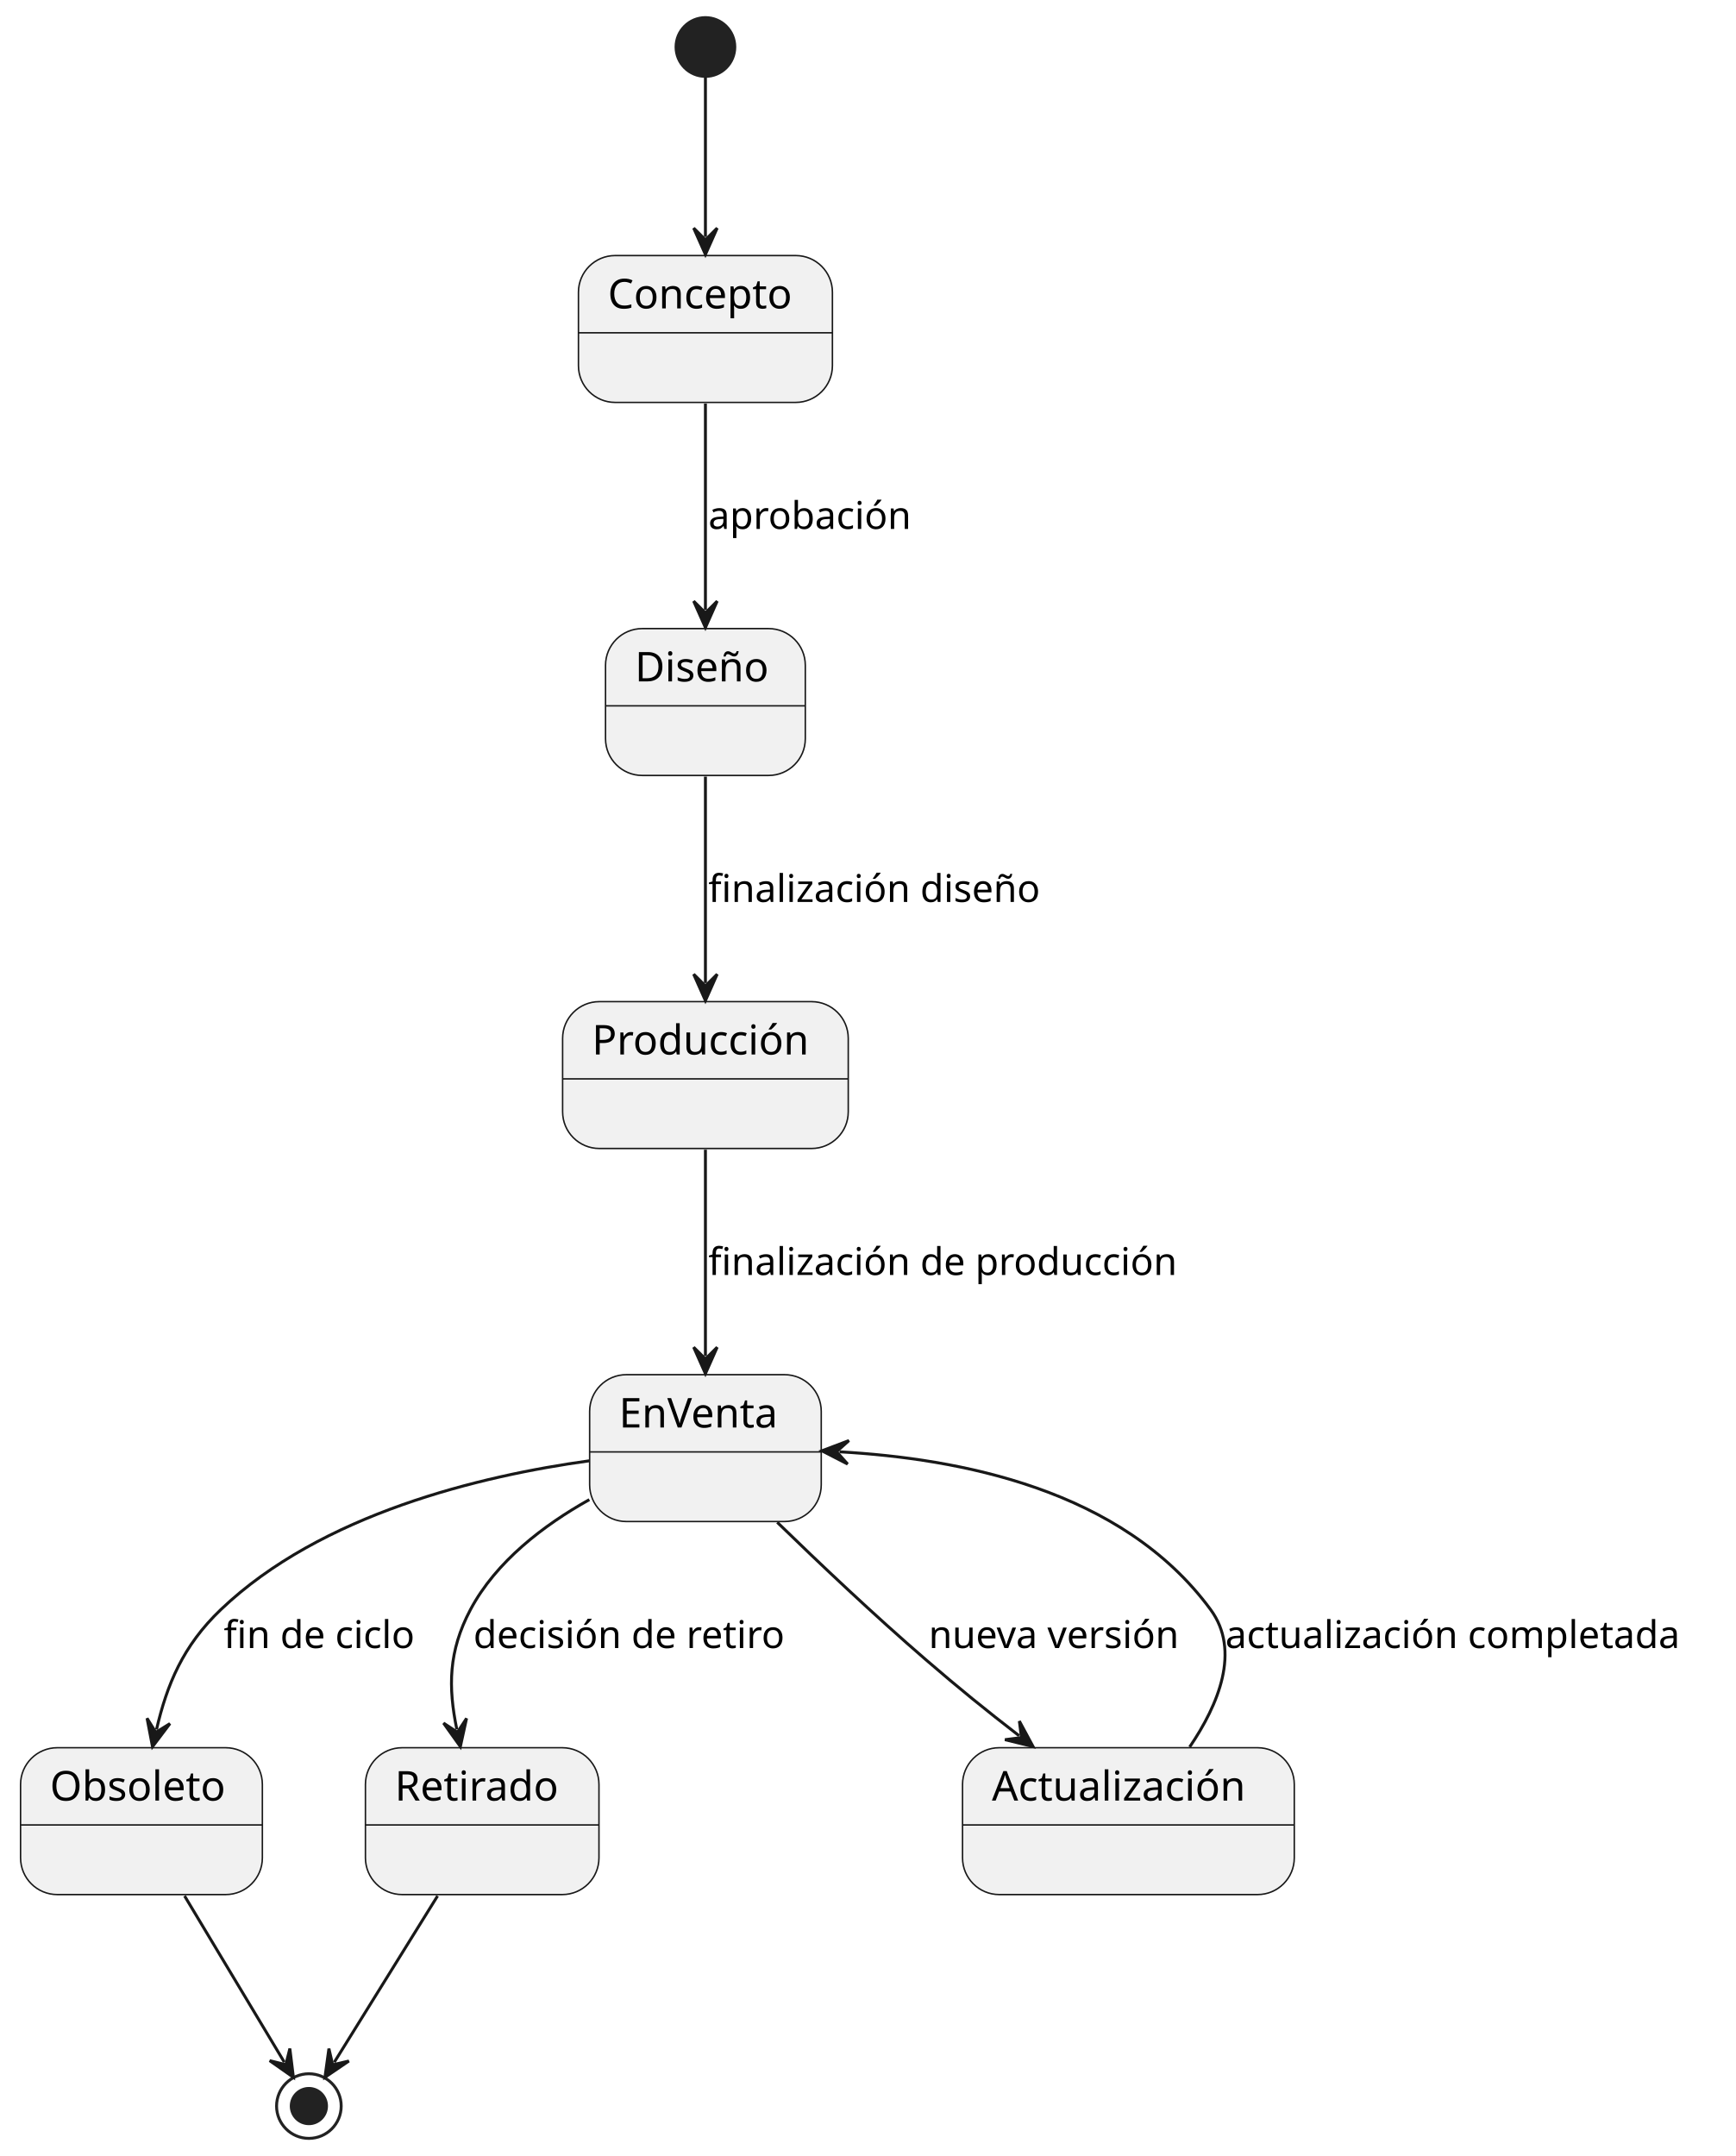
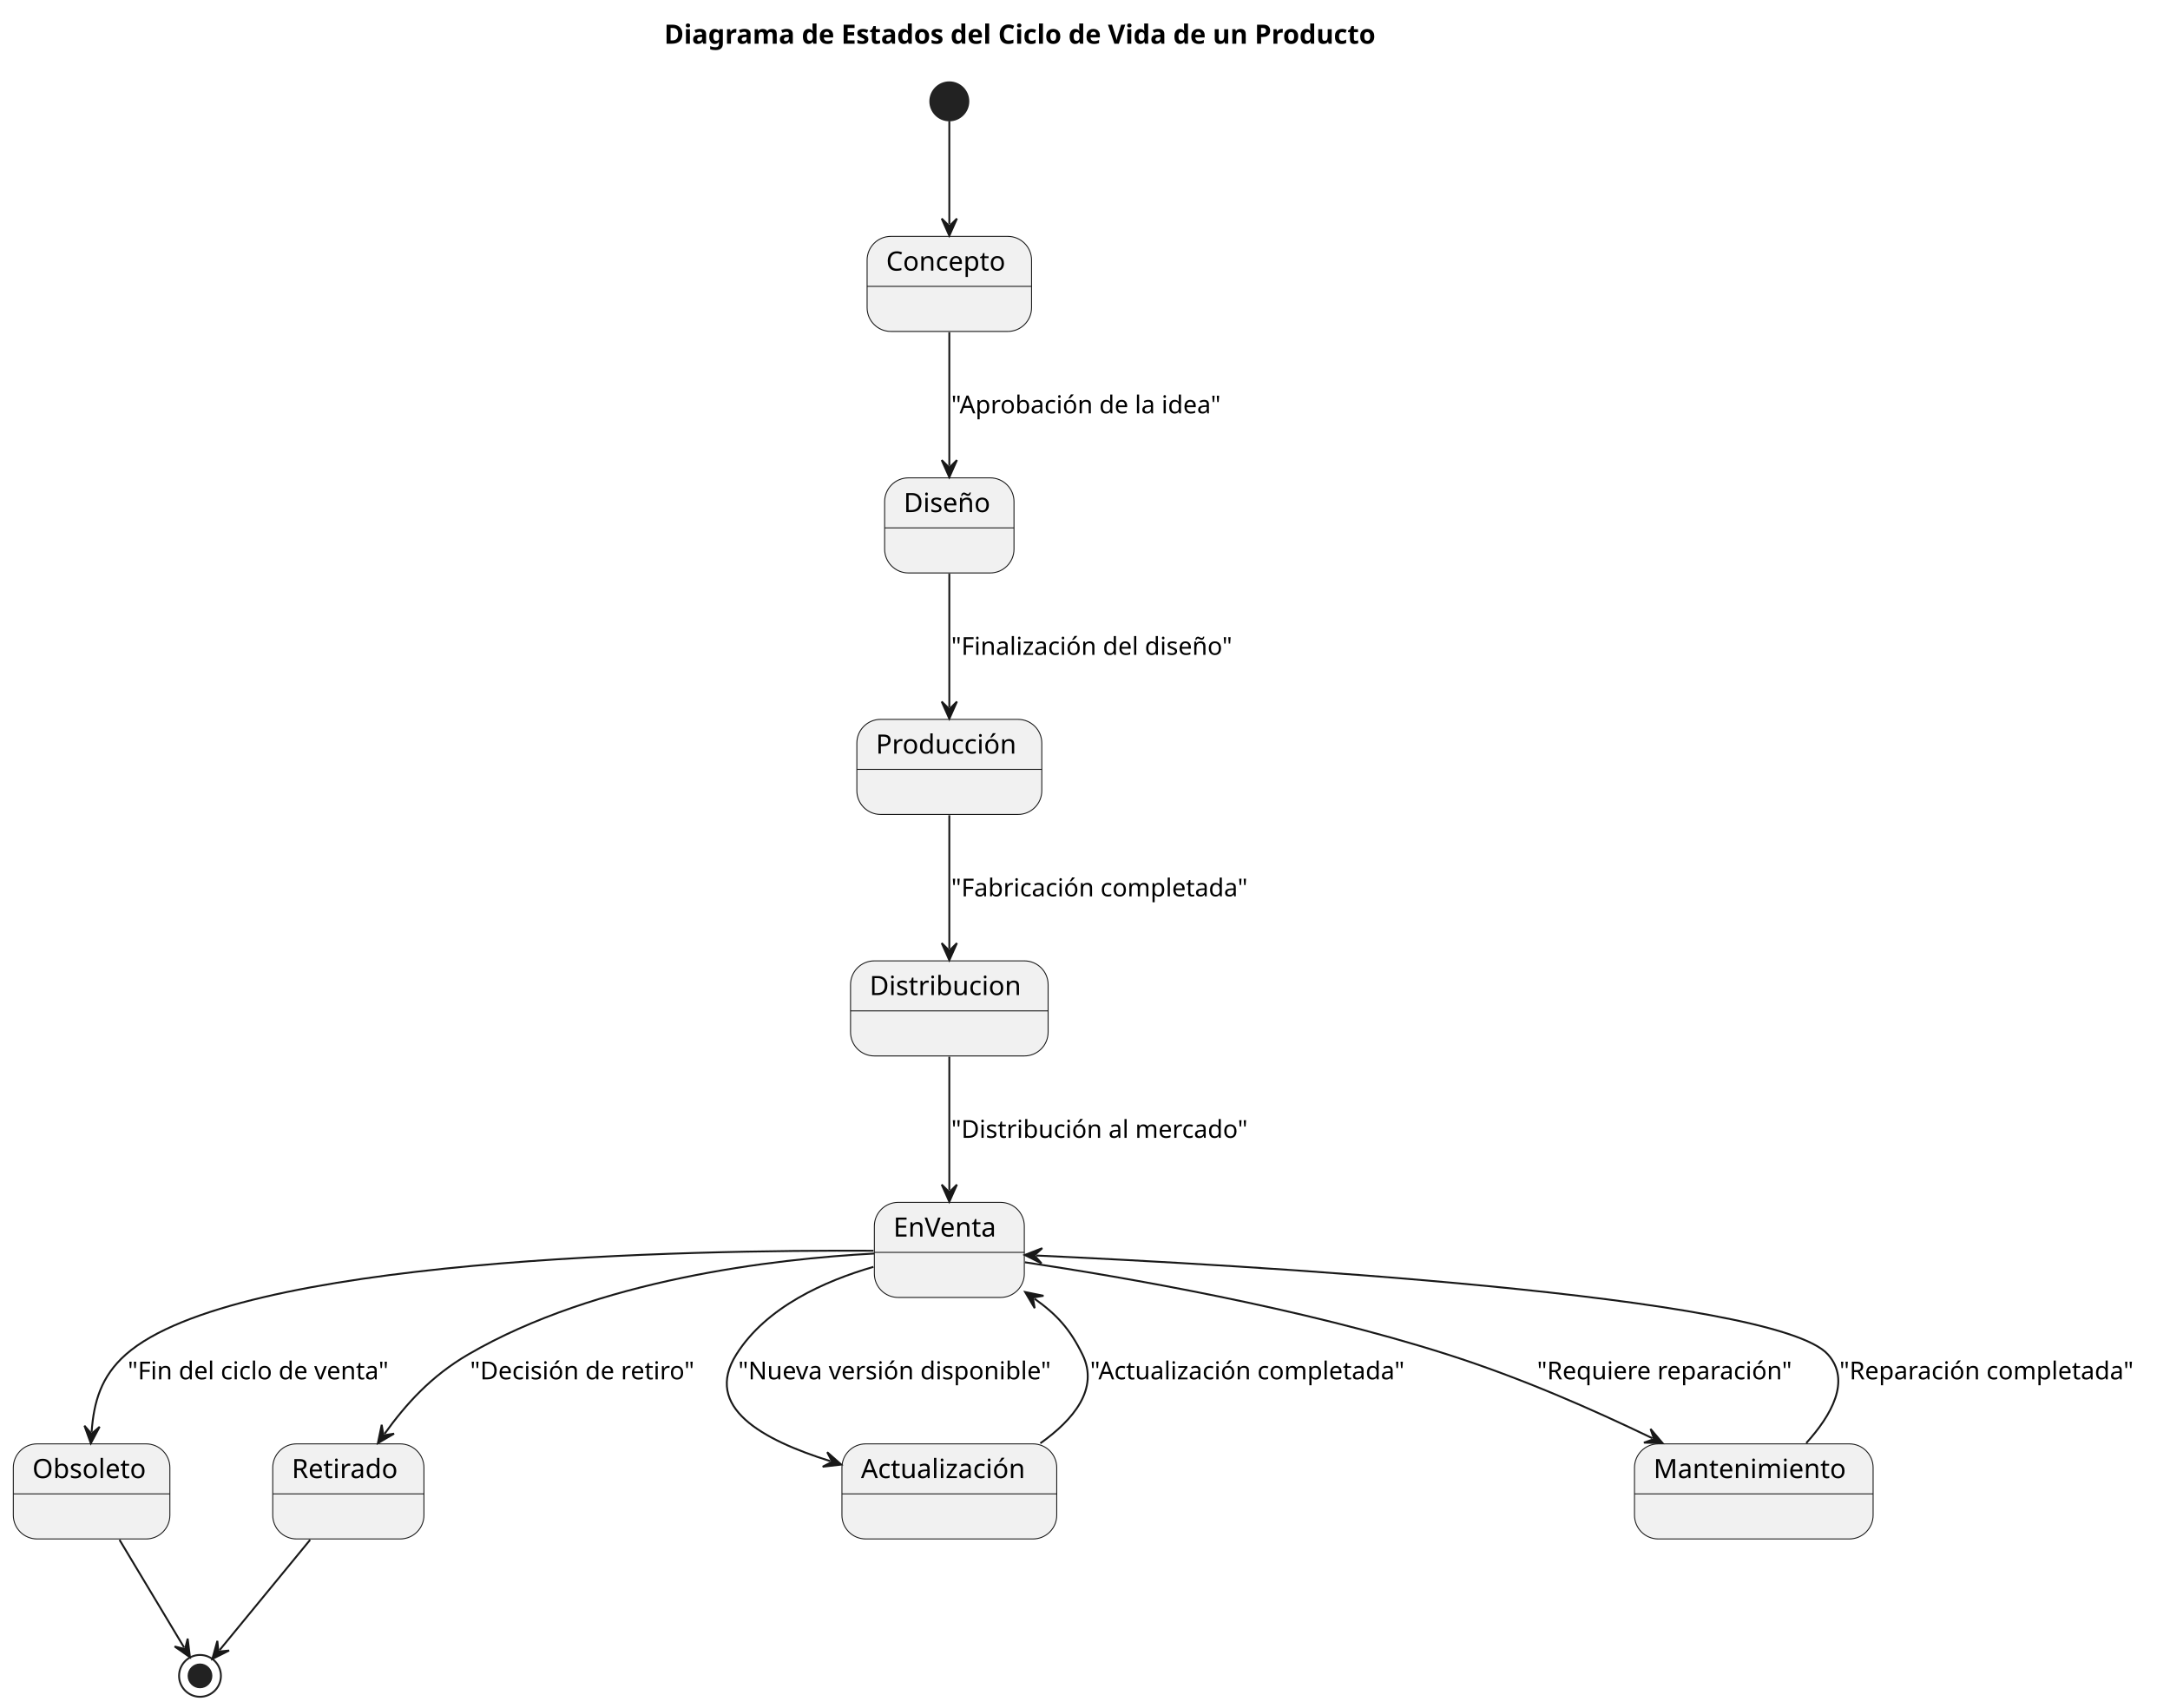
- <svg xmlns="http://www.w3.org/2000/svg" contentStyleType="text/css" height="734px" preserveAspectRatio="none" style="width:591px;height:734px;background:#FFFFFF;" version="1.1" viewBox="0 0 591 734" width="591px" zoomAndPan="magnify">
+ <svg xmlns="http://www.w3.org/2000/svg" contentStyleType="text/css" height="898px" preserveAspectRatio="none" style="width:1141px;height:898px;background:#FFFFFF;" version="1.1" viewBox="0 0 1141 898" width="1141px" zoomAndPan="magnify">
  <defs />
  <g>
-     <ellipse cx="240.16" cy="16" fill="#222222" rx="10" ry="10" style="stroke:#222222;stroke-width:1.0;" />
+     <text fill="#000000" font-family="sans-serif" font-size="14" font-weight="bold" lengthAdjust="spacing" textLength="429.222" x="349.225" y="22.995">Diagrama de Estados del Ciclo de Vida de un Producto</text>
+     <ellipse cx="499.16" cy="53.297" fill="#222222" rx="10" ry="10" style="stroke:#222222;stroke-width:1.0;" />
    <g id="Concepto">
-       <rect fill="#F1F1F1" height="50" rx="12.5" ry="12.5" style="stroke:#181818;stroke-width:0.5;" width="86.466" x="196.93" y="87" />
-       <line style="stroke:#181818;stroke-width:0.5;" x1="196.93" x2="283.396" y1="113.297" y2="113.297" />
-       <text fill="#000000" font-family="sans-serif" font-size="14" lengthAdjust="spacing" textLength="66.466" x="206.93" y="104.995">Concepto</text>
+       <rect fill="#F1F1F1" height="50" rx="12.5" ry="12.5" style="stroke:#181818;stroke-width:0.5;" width="86.466" x="455.93" y="124.297" />
+       <line style="stroke:#181818;stroke-width:0.5;" x1="455.93" x2="542.396" y1="150.594" y2="150.594" />
+       <text fill="#000000" font-family="sans-serif" font-size="14" lengthAdjust="spacing" textLength="66.466" x="465.93" y="142.292">Concepto</text>
    </g>
    <g id="Diseño">
-       <rect fill="#F1F1F1" height="50" rx="12.5" ry="12.5" style="stroke:#181818;stroke-width:0.5;" width="68.016" x="206.15" y="214" />
-       <line style="stroke:#181818;stroke-width:0.5;" x1="206.15" x2="274.166" y1="240.297" y2="240.297" />
-       <text fill="#000000" font-family="sans-serif" font-size="14" lengthAdjust="spacing" textLength="48.016" x="216.15" y="231.995">Diseño</text>
+       <rect fill="#F1F1F1" height="50" rx="12.5" ry="12.5" style="stroke:#181818;stroke-width:0.5;" width="68.016" x="465.15" y="251.297" />
+       <line style="stroke:#181818;stroke-width:0.5;" x1="465.15" x2="533.166" y1="277.594" y2="277.594" />
+       <text fill="#000000" font-family="sans-serif" font-size="14" lengthAdjust="spacing" textLength="48.016" x="475.15" y="269.292">Diseño</text>
    </g>
    <g id="Producción">
-       <rect fill="#F1F1F1" height="50" rx="12.5" ry="12.5" style="stroke:#181818;stroke-width:0.5;" width="97.246" x="191.54" y="341" />
-       <line style="stroke:#181818;stroke-width:0.5;" x1="191.54" x2="288.786" y1="367.297" y2="367.297" />
-       <text fill="#000000" font-family="sans-serif" font-size="14" lengthAdjust="spacing" textLength="77.246" x="201.54" y="358.995">Producción</text>
+       <rect fill="#F1F1F1" height="50" rx="12.5" ry="12.5" style="stroke:#181818;stroke-width:0.5;" width="97.246" x="450.54" y="378.297" />
+       <line style="stroke:#181818;stroke-width:0.5;" x1="450.54" x2="547.786" y1="404.594" y2="404.594" />
+       <text fill="#000000" font-family="sans-serif" font-size="14" lengthAdjust="spacing" textLength="77.246" x="460.54" y="396.292">Producción</text>
+     </g>
+     <g id="Distribucion">
+       <rect fill="#F1F1F1" height="50" rx="12.5" ry="12.5" style="stroke:#181818;stroke-width:0.5;" width="103.884" x="447.22" y="505.297" />
+       <line style="stroke:#181818;stroke-width:0.5;" x1="447.22" x2="551.104" y1="531.594" y2="531.594" />
+       <text fill="#000000" font-family="sans-serif" font-size="14" lengthAdjust="spacing" textLength="83.884" x="457.22" y="523.292">Distribucion</text>
    </g>
    <g id="EnVenta">
-       <rect fill="#F1F1F1" height="50" rx="12.5" ry="12.5" style="stroke:#181818;stroke-width:0.5;" width="78.851" x="200.74" y="468" />
-       <line style="stroke:#181818;stroke-width:0.5;" x1="200.74" x2="279.591" y1="494.297" y2="494.297" />
-       <text fill="#000000" font-family="sans-serif" font-size="14" lengthAdjust="spacing" textLength="58.851" x="210.74" y="485.995">EnVenta</text>
+       <rect fill="#F1F1F1" height="50" rx="12.5" ry="12.5" style="stroke:#181818;stroke-width:0.5;" width="78.851" x="459.74" y="632.297" />
+       <line style="stroke:#181818;stroke-width:0.5;" x1="459.74" x2="538.591" y1="658.594" y2="658.594" />
+       <text fill="#000000" font-family="sans-serif" font-size="14" lengthAdjust="spacing" textLength="58.851" x="469.74" y="650.292">EnVenta</text>
    </g>
    <g id="Obsoleto">
-       <rect fill="#F1F1F1" height="50" rx="12.5" ry="12.5" style="stroke:#181818;stroke-width:0.5;" width="82.323" x="7" y="595" />
-       <line style="stroke:#181818;stroke-width:0.5;" x1="7" x2="89.323" y1="621.297" y2="621.297" />
-       <text fill="#000000" font-family="sans-serif" font-size="14" lengthAdjust="spacing" textLength="62.323" x="17" y="612.995">Obsoleto</text>
+       <rect fill="#F1F1F1" height="50" rx="12.5" ry="12.5" style="stroke:#181818;stroke-width:0.5;" width="82.323" x="7" y="759.297" />
+       <line style="stroke:#181818;stroke-width:0.5;" x1="7" x2="89.323" y1="785.594" y2="785.594" />
+       <text fill="#000000" font-family="sans-serif" font-size="14" lengthAdjust="spacing" textLength="62.323" x="17" y="777.292">Obsoleto</text>
    </g>
-     <ellipse cx="105.16" cy="717" fill="none" rx="11" ry="11" style="stroke:#222222;stroke-width:1.0;" />
-     <ellipse cx="105.16" cy="717" fill="#222222" rx="6" ry="6" style="stroke:#222222;stroke-width:1.0;" />
+     <ellipse cx="105.16" cy="881.297" fill="none" rx="11" ry="11" style="stroke:#222222;stroke-width:1.0;" />
+     <ellipse cx="105.16" cy="881.297" fill="#222222" rx="6" ry="6" style="stroke:#222222;stroke-width:1.0;" />
    <g id="Retirado">
-       <rect fill="#F1F1F1" height="50" rx="12.5" ry="12.5" style="stroke:#181818;stroke-width:0.5;" width="79.507" x="124.41" y="595" />
-       <line style="stroke:#181818;stroke-width:0.5;" x1="124.41" x2="203.917" y1="621.297" y2="621.297" />
-       <text fill="#000000" font-family="sans-serif" font-size="14" lengthAdjust="spacing" textLength="59.507" x="134.41" y="612.995">Retirado</text>
+       <rect fill="#F1F1F1" height="50" rx="12.5" ry="12.5" style="stroke:#181818;stroke-width:0.5;" width="79.507" x="143.41" y="759.297" />
+       <line style="stroke:#181818;stroke-width:0.5;" x1="143.41" x2="222.917" y1="785.594" y2="785.594" />
+       <text fill="#000000" font-family="sans-serif" font-size="14" lengthAdjust="spacing" textLength="59.507" x="153.41" y="777.292">Retirado</text>
    </g>
    <g id="Actualización">
-       <rect fill="#F1F1F1" height="50" rx="12.5" ry="12.5" style="stroke:#181818;stroke-width:0.5;" width="112.948" x="327.69" y="595" />
-       <line style="stroke:#181818;stroke-width:0.5;" x1="327.69" x2="440.638" y1="621.297" y2="621.297" />
-       <text fill="#000000" font-family="sans-serif" font-size="14" lengthAdjust="spacing" textLength="92.948" x="337.69" y="612.995">Actualización</text>
+       <rect fill="#F1F1F1" height="50" rx="12.5" ry="12.5" style="stroke:#181818;stroke-width:0.5;" width="112.948" x="442.69" y="759.297" />
+       <line style="stroke:#181818;stroke-width:0.5;" x1="442.69" x2="555.638" y1="785.594" y2="785.594" />
+       <text fill="#000000" font-family="sans-serif" font-size="14" lengthAdjust="spacing" textLength="92.948" x="452.69" y="777.292">Actualización</text>
+     </g>
+     <g id="Mantenimiento">
+       <rect fill="#F1F1F1" height="50" rx="12.5" ry="12.5" style="stroke:#181818;stroke-width:0.5;" width="125.465" x="859.43" y="759.297" />
+       <line style="stroke:#181818;stroke-width:0.5;" x1="859.43" x2="984.895" y1="785.594" y2="785.594" />
+       <text fill="#000000" font-family="sans-serif" font-size="14" lengthAdjust="spacing" textLength="105.465" x="869.43" y="777.292">Mantenimiento</text>
    </g>
    <g id="link_*start*_Concepto">
-       <path d="M240.16,26.36 C240.16,40.29 240.16,60.95 240.16,80.65 " fill="none" id="*start*-to-Concepto" style="stroke:#181818;stroke-width:1.0;" />
-       <polygon fill="#181818" points="240.16,86.65,244.16,77.65,240.16,81.65,236.16,77.65,240.16,86.65" style="stroke:#181818;stroke-width:1.0;" />
+       <path d="M499.16,63.657 C499.16,77.587 499.16,98.247 499.16,117.947 " fill="none" id="*start*-to-Concepto" style="stroke:#181818;stroke-width:1.0;" />
+       <polygon fill="#181818" points="499.16,123.947,503.16,114.947,499.16,118.947,495.16,114.947,499.16,123.947" style="stroke:#181818;stroke-width:1.0;" />
    </g>
    <g id="link_Concepto_Diseño">
-       <path d="M240.16,137.4 C240.16,159.42 240.16,185.66 240.16,207.66 " fill="none" id="Concepto-to-Diseño" style="stroke:#181818;stroke-width:1.0;" />
-       <polygon fill="#181818" points="240.16,213.66,244.16,204.66,240.16,208.66,236.16,204.66,240.16,213.66" style="stroke:#181818;stroke-width:1.0;" />
-       <text fill="#000000" font-family="sans-serif" font-size="13" lengthAdjust="spacing" textLength="72.687" x="241.16" y="180.067">aprobación</text>
+       <path d="M499.16,174.697 C499.16,196.717 499.16,222.957 499.16,244.957 " fill="none" id="Concepto-to-Diseño" style="stroke:#181818;stroke-width:1.0;" />
+       <polygon fill="#181818" points="499.16,250.957,503.16,241.957,499.16,245.957,495.16,241.957,499.16,250.957" style="stroke:#181818;stroke-width:1.0;" />
+       <text fill="#000000" font-family="sans-serif" font-size="13" lengthAdjust="spacing" textLength="153.626" x="500.16" y="217.364">"Aprobación de la idea"</text>
    </g>
    <g id="link_Diseño_Producción">
-       <path d="M240.16,264.4 C240.16,286.42 240.16,312.66 240.16,334.66 " fill="none" id="Diseño-to-Producción" style="stroke:#181818;stroke-width:1.0;" />
-       <polygon fill="#181818" points="240.16,340.66,244.16,331.66,240.16,335.66,236.16,331.66,240.16,340.66" style="stroke:#181818;stroke-width:1.0;" />
-       <text fill="#000000" font-family="sans-serif" font-size="13" lengthAdjust="spacing" textLength="120.32" x="241.16" y="307.067">finalización diseño</text>
+       <path d="M499.16,301.697 C499.16,323.717 499.16,349.957 499.16,371.957 " fill="none" id="Diseño-to-Producción" style="stroke:#181818;stroke-width:1.0;" />
+       <polygon fill="#181818" points="499.16,377.957,503.16,368.957,499.16,372.957,495.16,368.957,499.16,377.957" style="stroke:#181818;stroke-width:1.0;" />
+       <text fill="#000000" font-family="sans-serif" font-size="13" lengthAdjust="spacing" textLength="159.174" x="500.16" y="344.364">"Finalización del diseño"</text>
    </g>
-     <g id="link_Producción_EnVenta">
-       <path d="M240.16,391.4 C240.16,413.42 240.16,439.66 240.16,461.66 " fill="none" id="Producción-to-EnVenta" style="stroke:#181818;stroke-width:1.0;" />
-       <polygon fill="#181818" points="240.16,467.66,244.16,458.66,240.16,462.66,236.16,458.66,240.16,467.66" style="stroke:#181818;stroke-width:1.0;" />
-       <text fill="#000000" font-family="sans-serif" font-size="13" lengthAdjust="spacing" textLength="170.016" x="241.16" y="434.067">finalización de producción</text>
+     <g id="link_Producción_Distribucion">
+       <path d="M499.16,428.697 C499.16,450.717 499.16,476.957 499.16,498.957 " fill="none" id="Producción-to-Distribucion" style="stroke:#181818;stroke-width:1.0;" />
+       <polygon fill="#181818" points="499.16,504.957,503.16,495.957,499.16,499.957,495.16,495.957,499.16,504.957" style="stroke:#181818;stroke-width:1.0;" />
+       <text fill="#000000" font-family="sans-serif" font-size="13" lengthAdjust="spacing" textLength="167.718" x="500.16" y="471.364">"Fabricación completada"</text>
+     </g>
+     <g id="link_Distribucion_EnVenta">
+       <path d="M499.16,555.697 C499.16,577.717 499.16,603.957 499.16,625.957 " fill="none" id="Distribucion-to-EnVenta" style="stroke:#181818;stroke-width:1.0;" />
+       <polygon fill="#181818" points="499.16,631.957,503.16,622.957,499.16,626.957,495.16,622.957,499.16,631.957" style="stroke:#181818;stroke-width:1.0;" />
+       <text fill="#000000" font-family="sans-serif" font-size="13" lengthAdjust="spacing" textLength="167.019" x="500.16" y="598.364">"Distribución al mercado"</text>
    </g>
    <g id="link_EnVenta_Obsoleto">
-       <path d="M200.58,497.33 C163.7,502.43 109.4,515.34 75.16,548 C62.28,560.29 56.841,573.516 53.281,588.806 " fill="none" id="EnVenta-to-Obsoleto" style="stroke:#181818;stroke-width:1.0;" />
-       <polygon fill="#181818" points="51.92,594.65,57.857,586.792,53.054,589.78,50.065,584.977,51.92,594.65" style="stroke:#181818;stroke-width:1.0;" />
-       <text fill="#000000" font-family="sans-serif" font-size="13" lengthAdjust="spacing" textLength="70.415" x="76.16" y="561.067">fin de ciclo</text>
+       <path d="M459.29,657.737 C363.47,657.247 123.94,661.277 66.16,712.297 C53.1,723.827 49.298,737.362 48.178,753.022 " fill="none" id="EnVenta-to-Obsoleto" style="stroke:#181818;stroke-width:1.0;" />
+       <polygon fill="#181818" points="47.75,759.007,52.382,750.315,48.107,754.02,44.402,749.745,47.75,759.007" style="stroke:#181818;stroke-width:1.0;" />
+       <text fill="#000000" font-family="sans-serif" font-size="13" lengthAdjust="spacing" textLength="150.395" x="67.16" y="725.364">"Fin del ciclo de venta"</text>
    </g>
    <g id="link_Obsoleto_*end*">
-       <path d="M62.84,645.46 C74.98,665.7 88.444,688.135 96.794,702.055 " fill="none" id="Obsoleto-to-*end*" style="stroke:#181818;stroke-width:1.0;" />
-       <polygon fill="#181818" points="99.88,707.2,98.68,697.424,97.308,702.912,91.82,701.54,99.88,707.2" style="stroke:#181818;stroke-width:1.0;" />
+       <path d="M62.84,809.757 C74.98,829.997 88.444,852.432 96.794,866.352 " fill="none" id="Obsoleto-to-*end*" style="stroke:#181818;stroke-width:1.0;" />
+       <polygon fill="#181818" points="99.88,871.497,98.68,861.721,97.308,867.209,91.82,865.837,99.88,871.497" style="stroke:#181818;stroke-width:1.0;" />
    </g>
    <g id="link_EnVenta_Retirado">
-       <path d="M200.64,510.54 C185.09,519.24 168.89,531.58 160.16,548 C152.63,562.17 152.573,574.383 155.523,588.753 " fill="none" id="EnVenta-to-Retirado" style="stroke:#181818;stroke-width:1.0;" />
-       <polygon fill="#181818" points="156.73,594.63,158.838,585.01,155.725,589.732,151.002,586.618,156.73,594.63" style="stroke:#181818;stroke-width:1.0;" />
-       <text fill="#000000" font-family="sans-serif" font-size="13" lengthAdjust="spacing" textLength="113.452" x="161.16" y="561.067">decisión de retiro</text>
+       <path d="M459.6,659.207 C407.36,662.017 314.07,672.727 246.16,712.297 C226.66,723.667 213.48,738.323 202.2,754.033 " fill="none" id="EnVenta-to-Retirado" style="stroke:#181818;stroke-width:1.0;" />
+       <polygon fill="#181818" points="198.7,758.907,207.198,753.929,201.616,754.845,200.7,749.263,198.7,758.907" style="stroke:#181818;stroke-width:1.0;" />
+       <text fill="#000000" font-family="sans-serif" font-size="13" lengthAdjust="spacing" textLength="127.169" x="247.16" y="725.364">"Decisión de retiro"</text>
    </g>
    <g id="link_Retirado_*end*">
-       <path d="M148.97,645.46 C136.4,665.7 122.434,688.182 113.794,702.102 " fill="none" id="Retirado-to-*end*" style="stroke:#181818;stroke-width:1.0;" />
-       <polygon fill="#181818" points="110.63,707.2,118.775,701.663,113.267,702.952,111.978,697.444,110.63,707.2" style="stroke:#181818;stroke-width:1.0;" />
+       <path d="M163.07,809.757 C146.1,830.437 126.638,854.15 115.468,867.75 " fill="none" id="Retirado-to-*end*" style="stroke:#181818;stroke-width:1.0;" />
+       <polygon fill="#181818" points="111.66,872.387,120.463,867.971,114.834,868.523,114.281,862.893,111.66,872.387" style="stroke:#181818;stroke-width:1.0;" />
    </g>
    <g id="link_EnVenta_Actualización">
-       <path d="M264.62,518.27 C279.02,532.27 297.77,550.02 315.16,565 C326.8,575.03 335.255,581.878 346.964,590.938 " fill="none" id="EnVenta-to-Actualización" style="stroke:#181818;stroke-width:1.0;" />
-       <polygon fill="#181818" points="351.71,594.61,347.039,585.939,347.755,591.55,342.144,592.266,351.71,594.61" style="stroke:#181818;stroke-width:1.0;" />
-       <text fill="#000000" font-family="sans-serif" font-size="13" lengthAdjust="spacing" textLength="91.882" x="316.16" y="561.067">nueva versión</text>
+       <path d="M459.25,666.217 C433.86,673.547 402.89,687.257 387.16,712.297 C369.71,740.077 400.664,757.134 436.624,768.394 " fill="none" id="EnVenta-to-Actualización" style="stroke:#181818;stroke-width:1.0;" />
+       <polygon fill="#181818" points="442.35,770.187,434.957,763.68,437.579,768.693,432.566,771.315,442.35,770.187" style="stroke:#181818;stroke-width:1.0;" />
+       <text fill="#000000" font-family="sans-serif" font-size="13" lengthAdjust="spacing" textLength="176.014" x="388.16" y="725.364">"Nueva versión disponible"</text>
    </g>
    <g id="link_Actualización_EnVenta">
-       <path d="M405.02,594.76 C414.86,580.26 422.43,561.99 412.16,548 C381.97,506.88 326.48,496.57 285.8,494.26 " fill="none" id="Actualización-to-EnVenta" style="stroke:#181818;stroke-width:1.0;" />
-       <polygon fill="#181818" points="279.81,493.92,288.569,498.424,284.802,494.204,289.022,490.437,279.81,493.92" style="stroke:#181818;stroke-width:1.0;" />
-       <text fill="#000000" font-family="sans-serif" font-size="13" lengthAdjust="spacing" textLength="166.423" x="417.16" y="561.067">actualización completada</text>
+       <path d="M547.02,758.987 C564.48,746.587 578.02,730.317 569.16,712.297 C562.59,698.937 555.835,691.43 543.915,682.93 " fill="none" id="Actualización-to-EnVenta" style="stroke:#181818;stroke-width:1.0;" />
+       <polygon fill="#181818" points="539.03,679.447,544.035,687.929,543.101,682.35,548.68,681.415,539.03,679.447" style="stroke:#181818;stroke-width:1.0;" />
+       <text fill="#000000" font-family="sans-serif" font-size="13" lengthAdjust="spacing" textLength="179.309" x="573.16" y="725.364">"Actualización completada"</text>
+     </g>
+     <g id="link_EnVenta_Mantenimiento">
+       <path d="M538.89,663.797 C590.81,671.597 684.19,687.697 761.16,712.297 C800.3,724.807 837.345,741.162 868.835,756.341 " fill="none" id="EnVenta-to-Mantenimiento" style="stroke:#181818;stroke-width:1.0;" />
+       <polygon fill="#181818" points="874.24,758.947,867.87,751.436,869.736,756.776,864.396,758.642,874.24,758.947" style="stroke:#181818;stroke-width:1.0;" />
+       <text fill="#000000" font-family="sans-serif" font-size="13" lengthAdjust="spacing" textLength="144.39" x="808.16" y="725.364">"Requiere reparación"</text>
+     </g>
+     <g id="link_Mantenimiento_EnVenta">
+       <path d="M949.74,758.887 C962.91,744.327 973.41,726.057 961.16,712.297 C933.25,680.927 651.694,665.163 544.844,660.243 " fill="none" id="Mantenimiento-to-EnVenta" style="stroke:#181818;stroke-width:1.0;" />
+       <polygon fill="#181818" points="538.85,659.967,547.657,664.377,543.845,660.197,548.024,656.385,538.85,659.967" style="stroke:#181818;stroke-width:1.0;" />
+       <text fill="#000000" font-family="sans-serif" font-size="13" lengthAdjust="spacing" textLength="166.512" x="967.16" y="725.364">"Reparación completada"</text>
    </g>
  </g>
</svg>
